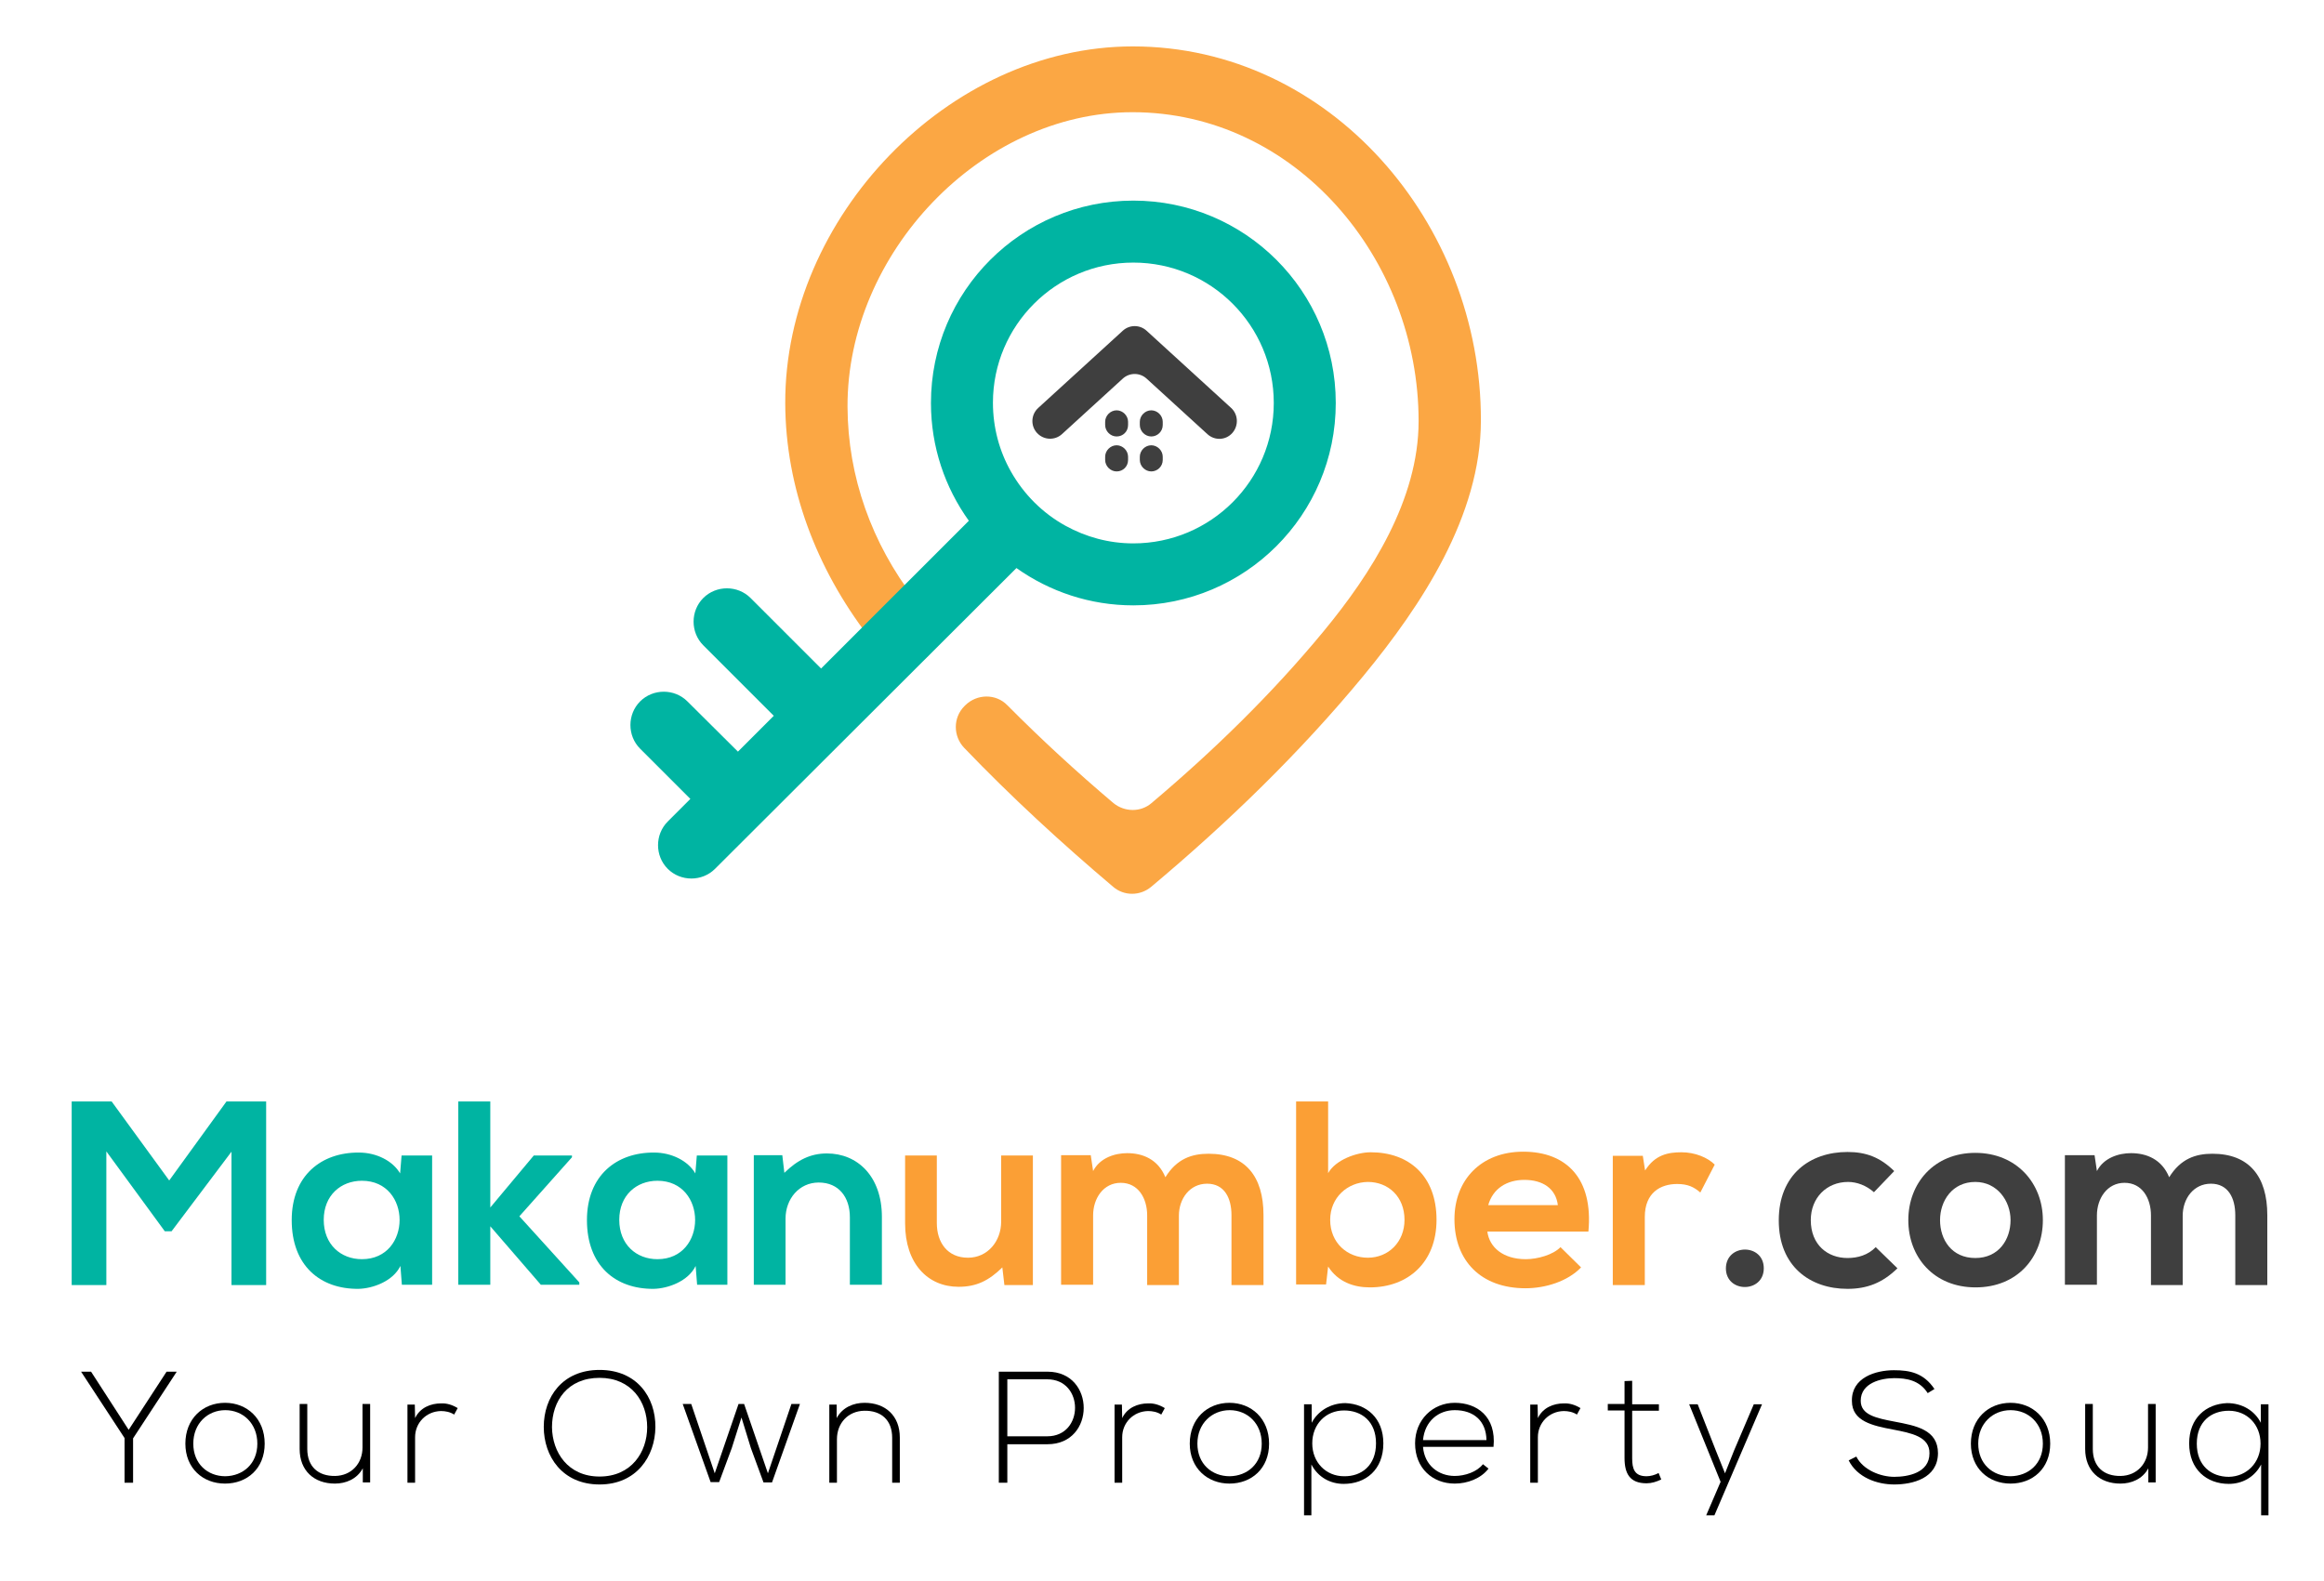
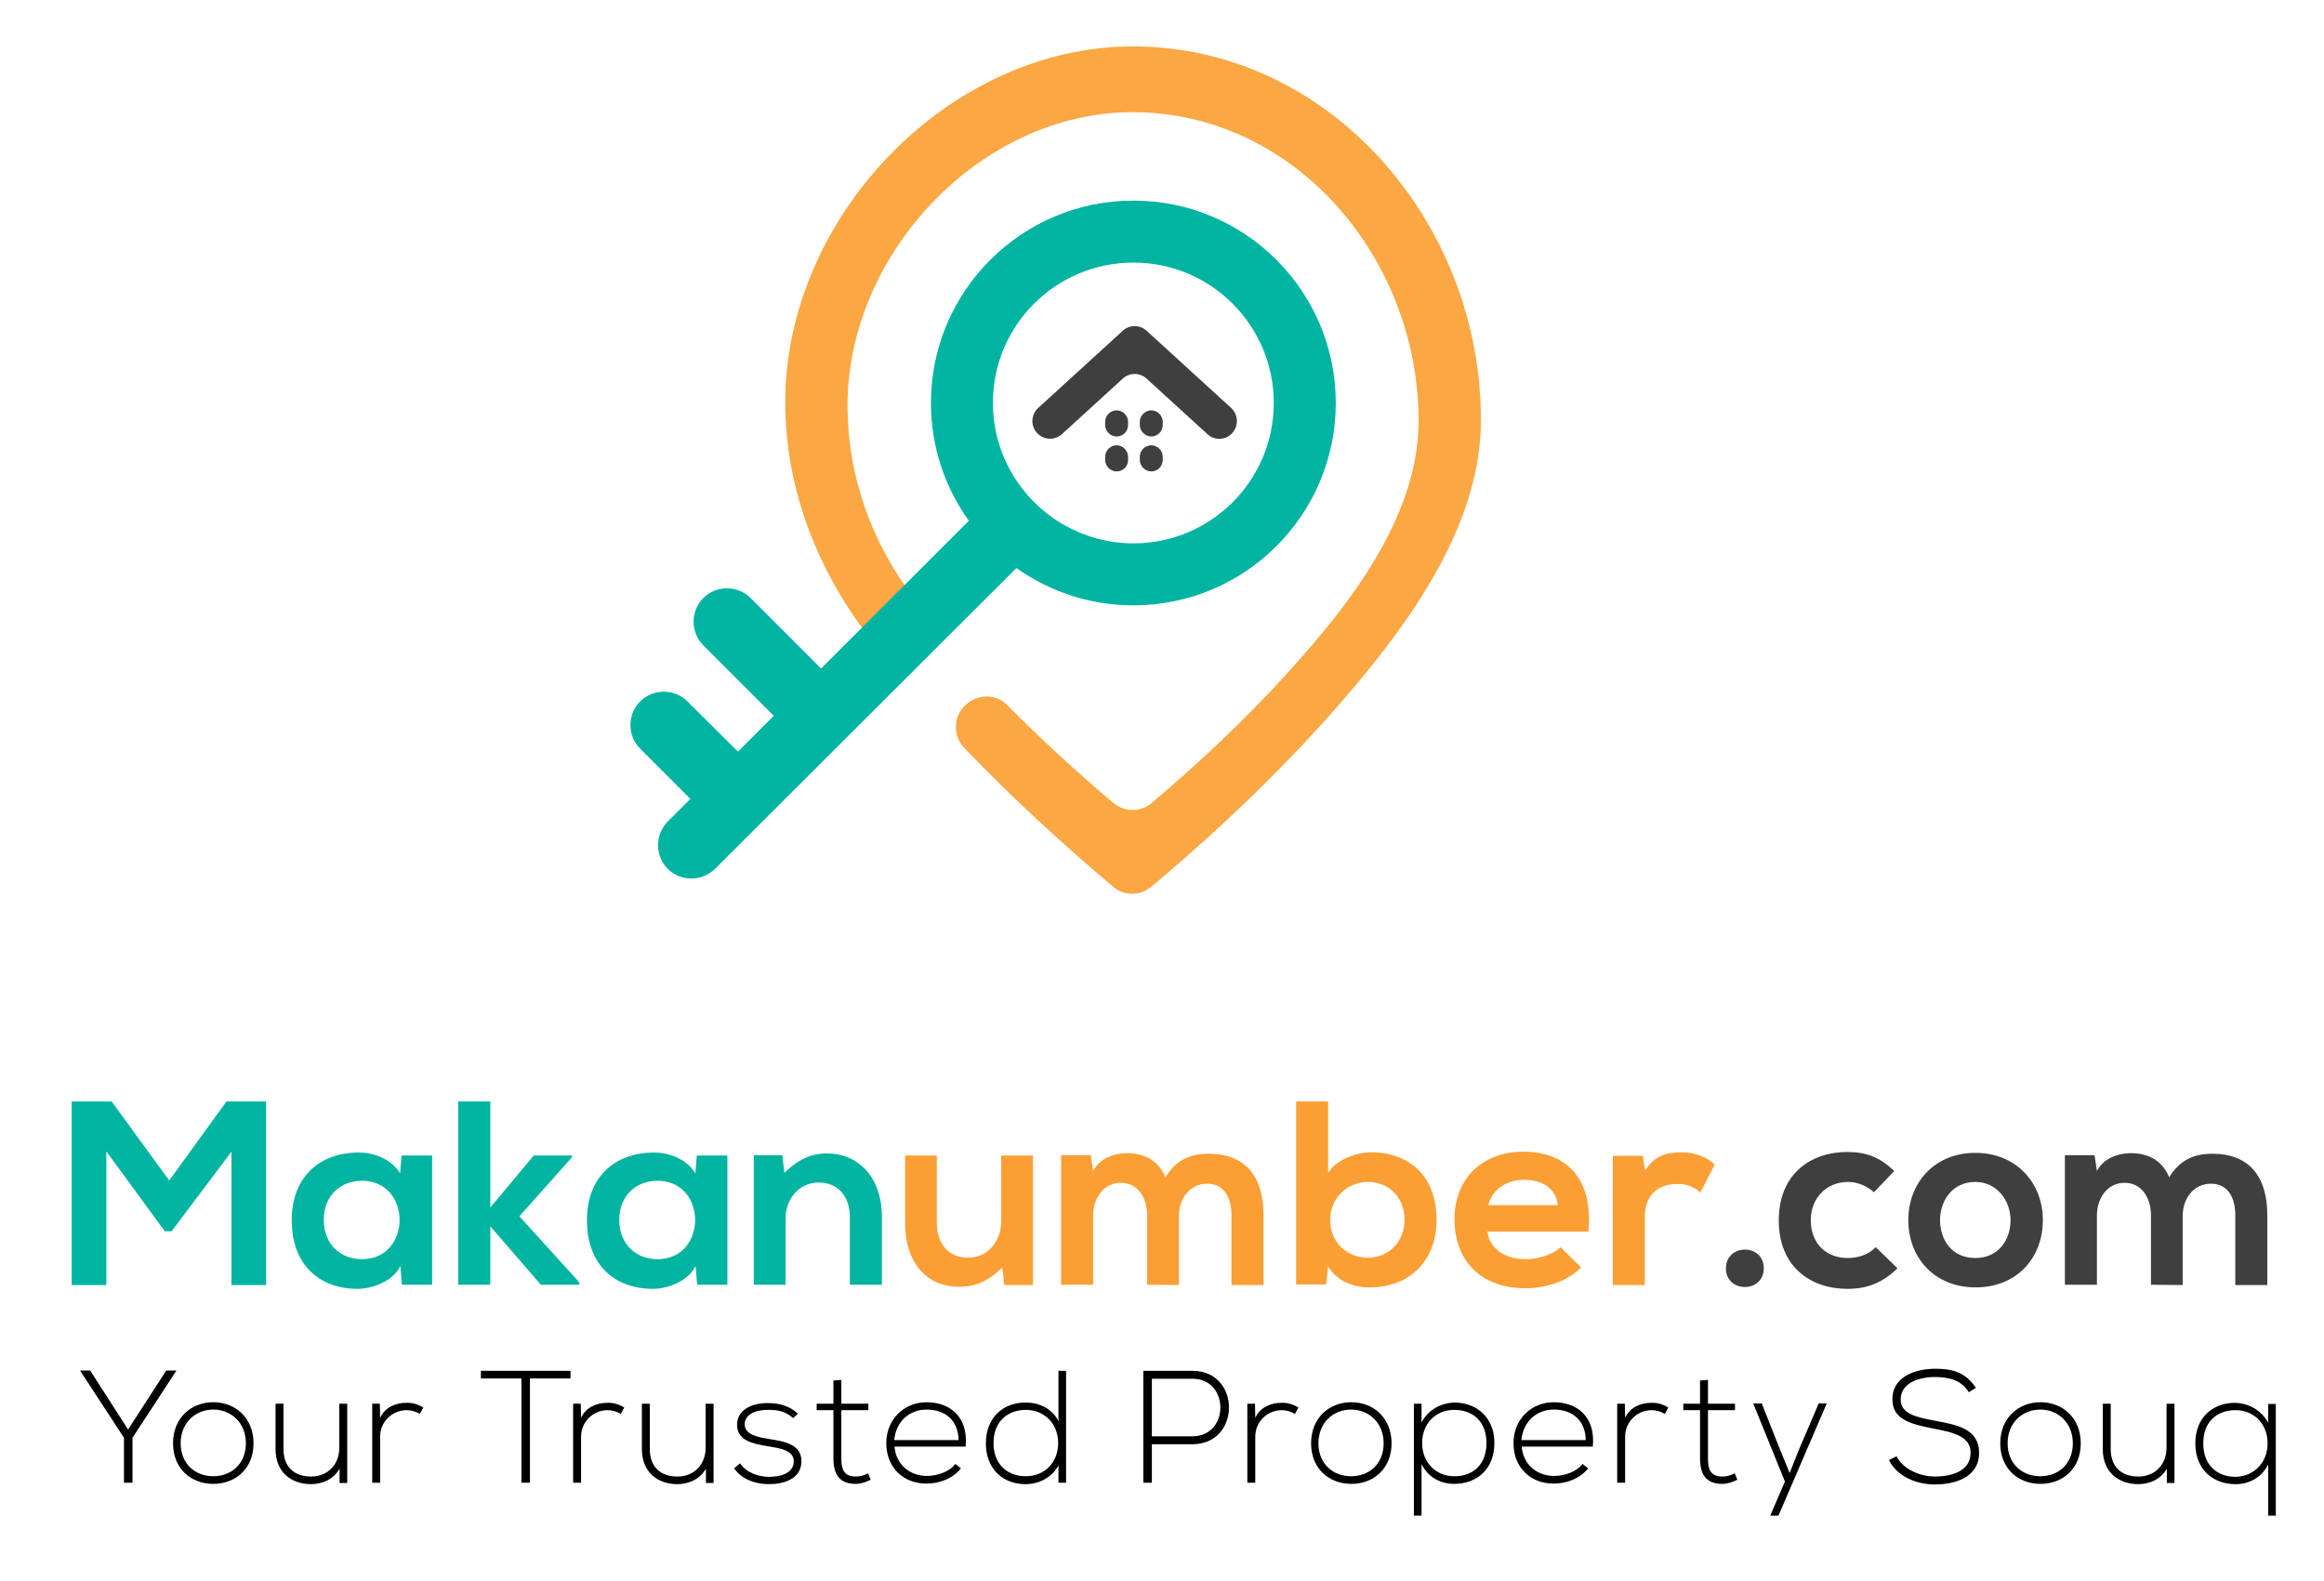
<svg xmlns="http://www.w3.org/2000/svg" version="1.1" id="Layer_1" x="0px" y="0px" viewBox="0 0 791.1 538" style="enable-background:new 0 0 791.1 538;" xml:space="preserve">
  <style type="text/css">
	.st0{fill:#00B4A2;}
	.st1{fill:#FB9F35;}
	.st2{fill:#3F3F3F;}
	.st3{fill:#23A698;}
	.st4{fill:#FBA744;}
</style>
  <g>
    <g>
      <path class="st0" d="M78.8,392.1l-20.4,27.1h-2.3L36.2,392v45.5H24.4V375H38l19.6,26.9L77.1,375h13.5v62.5H78.8V392.1z" />
      <path class="st0" d="M136.7,393.4h10.4v44h-10.3l-0.5-6.4c-2.5,5.2-9.4,7.7-14.3,7.8c-13,0.1-22.7-7.9-22.7-23.4    c0-15.2,10.1-23.1,22.9-23c5.9,0,11.5,2.8,14,7.1L136.7,393.4z M110.2,415.3c0,8.4,5.8,13.4,13,13.4c17.1,0,17.1-26.7,0-26.7    C116,402,110.2,407,110.2,415.3z" />
      <path class="st0" d="M166.9,375v36.1l14.8-17.7h13v0.6l-17.9,20.1l20.4,22.5v0.8h-13.1l-17.2-19.9v19.9H156V375H166.9z" />
      <path class="st0" d="M237.2,393.4h10.4v44h-10.3l-0.5-6.4c-2.5,5.2-9.4,7.7-14.3,7.8c-13,0.1-22.7-7.9-22.7-23.4    c0-15.2,10.1-23.1,22.9-23c5.9,0,11.5,2.8,14,7.1L237.2,393.4z M210.8,415.3c0,8.4,5.8,13.4,13,13.4c17.1,0,17.1-26.7,0-26.7    C216.6,402,210.8,407,210.8,415.3z" />
      <path class="st0" d="M289.3,437.4v-23c0-6.7-3.7-11.8-10.6-11.8c-6.7,0-11.3,5.6-11.3,12.3v22.5h-10.8v-44.1h9.7l0.7,6    c4.5-4.4,8.9-6.6,14.5-6.6c10.4,0,18.7,7.8,18.7,21.6v23.1H289.3z" />
      <path class="st1" d="M318.9,393.4v23c0,6.7,3.7,11.8,10.6,11.8c6.7,0,11.3-5.6,11.3-12.3v-22.5h10.8v44.1h-9.7l-0.7-6    c-4.6,4.5-8.8,6.6-14.9,6.6c-10.5,0-18.2-7.9-18.2-21.6v-23.1H318.9z" />
-       <path class="st1" d="M390.5,437.4v-23.6c0-5.8-3-11.1-9-11.1c-5.9,0-9.4,5.3-9.4,11.1v23.6h-10.9v-44.1h10.1l0.8,5.4    c2.3-4.5,7.4-6.1,11.6-6.1c5.3,0,10.5,2.1,13,8.2c3.9-6.3,9-8,14.7-8c12.5,0,18.7,7.7,18.7,20.9v23.8h-10.9v-23.8    c0-5.8-2.4-10.7-8.3-10.7c-5.9,0-9.6,5.1-9.6,10.9v23.6H390.5z" />
+       <path class="st1" d="M390.5,437.4v-23.6c0-5.8-3-11.1-9-11.1c-5.9,0-9.4,5.3-9.4,11.1v23.6h-10.9v-44.1h10.1l0.8,5.4    c2.3-4.5,7.4-6.1,11.6-6.1c5.3,0,10.5,2.1,13,8.2c3.9-6.3,9-8,14.7-8c12.5,0,18.7,7.7,18.7,20.9v23.8h-10.9v-23.8    c0-5.8-2.4-10.7-8.3-10.7s-9.6,5.1-9.6,10.9v23.6L390.5,437.4L390.5,437.4z" />
      <path class="st1" d="M452.1,375v24.4c2.6-4.6,9.8-7.1,14.5-7.1c12.9,0,22.4,7.9,22.4,23c0,14.5-9.7,23-22.7,23    c-5.4,0-10.8-1.8-14.2-7.1l-0.7,6.1h-10.2V375H452.1z M452.8,415.3c0,7.9,5.9,12.9,12.8,12.9c7,0,12.5-5.3,12.5-12.9    c0-7.9-5.5-12.9-12.5-12.9C458.7,402.5,452.8,407.7,452.8,415.3z" />
      <path class="st1" d="M506.3,419.3c0.7,5.4,5.4,9.4,13.1,9.4c4,0,9.3-1.5,11.8-4.1l7,6.9c-4.6,4.8-12.2,7.1-18.9,7.1    c-15.2,0-24.2-9.4-24.2-23.5c0-13.4,9.1-23,23.4-23c14.7,0,23.9,9.1,22.2,27.2H506.3z M530.3,410.3c-0.7-5.7-5.2-8.6-11.4-8.6    c-5.9,0-10.7,2.9-12.3,8.6H530.3z" />
-       <path class="st1" d="M559.2,393.4l0.8,5.1c3.4-5.4,7.9-6.2,12.4-6.2c4.6,0,8.9,1.8,11.3,4.2l-4.9,9.5c-2.2-1.9-4.3-2.9-7.9-2.9    c-5.7,0-11,3-11,11.2v23.2h-10.9v-44H559.2z" />
+       <path class="st1" d="M559.2,393.4l0.8,5.1c3.4-5.4,7.9-6.2,12.4-6.2c4.6,0,8.9,1.8,11.3,4.2l-4.9,9.5c-2.2-1.9-4.3-2.9-7.9-2.9    c-5.7,0-11,3-11,11.2v23.2H549v-44h10.2V393.4z" />
      <path class="st2" d="M600.4,431.8c0,8.5-12.9,8.5-12.9,0C587.6,423.3,600.4,423.3,600.4,431.8z" />
      <path class="st2" d="M645.9,431.8c-5.1,5-10.4,7-17,7c-12.8,0-23.4-7.7-23.4-23.3c0-15.6,10.6-23.3,23.4-23.3    c6.3,0,11.1,1.8,15.9,6.5l-6.9,7.2c-2.6-2.3-5.8-3.5-8.8-3.5c-7.3,0-12.7,5.4-12.7,13c0,8.4,5.7,12.9,12.5,12.9c3.5,0,7-1,9.6-3.7    L645.9,431.8z" />
-       <path class="st2" d="M695.4,415.4c0,12.7-8.7,22.9-22.9,22.9s-22.9-10.3-22.9-22.9c0-12.6,8.8-22.9,22.8-22.9    S695.4,402.8,695.4,415.4z M660.4,415.4c0,6.7,4,12.9,12,12.9s12-6.3,12-12.9c0-6.6-4.6-13-12-13    C664.6,402.4,660.4,408.8,660.4,415.4z" />
-       <path class="st2" d="M732.2,437.4v-23.6c0-5.8-3-11.1-9-11.1c-5.9,0-9.4,5.3-9.4,11.1v23.6h-10.9v-44.1H713l0.8,5.4    c2.3-4.5,7.4-6.1,11.6-6.1c5.3,0,10.5,2.1,13,8.2c3.9-6.3,9-8,14.7-8c12.5,0,18.7,7.7,18.7,20.9v23.8h-10.9v-23.8    c0-5.8-2.4-10.7-8.3-10.7c-5.9,0-9.6,5.1-9.6,10.9v23.6H732.2z" />
+       <path class="st2" d="M695.4,415.4c0,12.7-8.7,22.9-22.9,22.9s-22.9-10.3-22.9-22.9s8.8-22.9,22.8-22.9S695.4,402.8,695.4,415.4z     M660.4,415.4c0,6.7,4,12.9,12,12.9s12-6.3,12-12.9s-4.6-13-12-13C664.6,402.4,660.4,408.8,660.4,415.4z" />
+       <path class="st2" d="M732.2,437.4v-23.6c0-5.8-3-11.1-9-11.1c-5.9,0-9.4,5.3-9.4,11.1v23.6h-10.9v-44.1H713l0.8,5.4    c2.3-4.5,7.4-6.1,11.6-6.1c5.3,0,10.5,2.1,13,8.2c3.9-6.3,9-8,14.7-8c12.5,0,18.7,7.7,18.7,20.9v23.8h-10.9v-23.8    c0-5.8-2.4-10.7-8.3-10.7c-5.9,0-9.6,5.1-9.6,10.9v23.6L732.2,437.4L732.2,437.4z" />
    </g>
-   </g>
-   <g>
-     <path d="M42.4,489.6L27.6,467V467H31l12.8,19.8L56.7,467h3.4v0.1l-14.8,22.6v15.1h-2.9V489.6z" />
-     <path d="M63.1,491.5c0-8.5,6-13.9,13.5-13.9s13.5,5.4,13.5,13.9c0,8.5-6,13.6-13.5,13.6S63.1,499.9,63.1,491.5z M87.6,491.5   c0-6.9-4.9-11.4-10.9-11.4c-6,0-10.9,4.5-10.9,11.4s4.9,11.1,10.9,11.1C82.7,502.5,87.6,498.4,87.6,491.5z" />
-     <path d="M123.5,504.7v-4.8c-2,3.7-5.8,5.2-9.5,5.2c-7.1,0-12-4.4-12-11.8V478h2.6v15.3c0,6,3.7,9.3,9.5,9.2   c5.5-0.1,9.3-4.2,9.3-9.7V478h2.6v26.7H123.5z" />
-     <path d="M141.2,478.1l0.1,4.7c1.7-3.6,5.4-5,8.8-5c2-0.1,3.9,0.5,5.7,1.6l-1.2,2.2c-1.4-0.9-3-1.2-4.5-1.2c-5,0.1-8.8,4-8.8,8.9   v15.5h-2.6v-26.6H141.2z" />
-     <path d="M223.1,485.9c-0.1,9.9-6.4,19.5-19,19.5c-12.7,0-19-9.6-19-19.6c0-10.1,6.3-19.4,19-19.4   C216.8,466.4,223.2,475.7,223.1,485.9z M187.9,485.9c0.1,8.5,5.4,16.8,16.2,16.8c10.8,0,16.2-8.3,16.2-16.8   c0-8.7-5.4-16.8-16.2-16.8C193.2,469.1,187.9,477,187.9,485.9z" />
-     <path d="M262.8,504.7h-2.9l-4.3-11.7l-3.2-10.4l-3.3,10.4l-4.3,11.6h-2.9l-9.5-26.6h2.9l8,23.6l8.1-23.6h1.9l8.1,23.6l8-23.6h2.9   L262.8,504.7z" />
-     <path d="M284.8,478.1v4.7c2-3.7,5.8-5.2,9.5-5.2c7.1,0,12,4.4,12,11.8v15.4h-2.6v-15.3c0-6-3.7-9.3-9.5-9.2   c-5.5,0.1-9.3,4.2-9.3,9.7v14.8h-2.6v-26.6H284.8z" />
-     <path d="M342.9,491.7v13.1H340V467c5.5,0,11.1,0,16.6,0c16.4,0,16.4,24.7,0,24.7H342.9z M342.9,469.7V489h13.6   c12.6,0,12.6-19.4,0-19.4H342.9z" />
-     <path d="M381.9,478.1l0.1,4.7c1.7-3.6,5.4-5,8.8-5c2-0.1,3.9,0.5,5.7,1.6l-1.2,2.2c-1.4-0.9-3-1.2-4.5-1.2c-5,0.1-8.8,4-8.8,8.9   v15.5h-2.6v-26.6H381.9z" />
-     <path d="M405,491.5c0-8.5,6-13.9,13.5-13.9c7.5,0,13.5,5.4,13.5,13.9c0,8.5-6,13.6-13.5,13.6C411.1,505.1,405,499.9,405,491.5z    M429.5,491.5c0-6.9-4.9-11.4-10.9-11.4c-6,0-11,4.5-11,11.4s4.9,11.1,11,11.1C424.6,502.5,429.5,498.4,429.5,491.5z" />
-     <path d="M443.9,515.9v-37.8h2.6v6.3c2.1-4,6.4-6.7,11.5-6.7c7.2,0.3,12.9,5.1,12.9,13.7c0,9-6,13.8-13.5,13.8   c-4.5,0-8.7-2.2-11-6.6v17.3H443.9z M468.4,491.4c0-7.5-4.9-11.2-10.9-11.2c-6.2,0-10.8,4.7-10.8,11.2c0,6.5,4.7,11.2,10.8,11.2   C463.5,502.7,468.4,498.9,468.4,491.4z" />
-     <path d="M481.7,491.4c0-8,6-13.8,13.5-13.8c7.5,0,14.2,4.6,13.2,15h-24c0.5,6.3,5.3,9.9,10.8,9.9c3.5,0,7.6-1.4,9.6-4l1.9,1.5   c-2.6,3.4-7.2,5.1-11.5,5.1C487.7,505.1,481.7,499.9,481.7,491.4z M506,490.3c-0.1-6.6-4.4-10.2-10.8-10.2   c-5.5,0-10.2,3.7-10.8,10.2H506z" />
-     <path d="M523.4,478.1l0.1,4.7c1.7-3.6,5.4-5,8.8-5c2-0.1,3.9,0.5,5.7,1.6l-1.2,2.2c-1.4-0.9-3-1.2-4.5-1.2c-5,0.1-8.8,4-8.8,8.9   v15.5h-2.6v-26.6H523.4z" />
-     <path d="M555.6,470.1v8h9.1v2.2h-9.1v16.2c0,3.6,0.8,6.1,4.9,6.1c1.3,0,2.8-0.4,4.1-1.1l0.9,2.2c-1.7,0.8-3.3,1.3-5,1.3   c-5.7,0-7.5-3.3-7.5-8.6v-16.2h-5.7v-2.2h5.7v-7.8L555.6,470.1z" />
-     <path d="M599.8,478.1l-16.2,37.8h-2.8l4.9-11.4L575,478.1h2.9l6.2,15.8l3.1,7.7l3.1-7.8l6.7-15.7H599.8z" />
-     <path d="M656.2,474.3c-2.8-4.4-7.2-5.1-11.4-5.1c-4.4,0-11.4,1.6-11.4,7.7c0,4.8,5.2,5.9,11.5,7.1c7.3,1.4,14.8,2.7,14.8,10.8   c-0.1,8.5-8.6,10.6-14.9,10.6c-5.9,0-12.6-2.4-15.5-8.2l2.6-1.3c2.3,4.6,8.3,6.9,12.9,6.9c4.6,0,12-1.3,12-8   c0.1-5.7-6.2-6.9-12.4-8.1c-6.9-1.3-14-2.8-14-9.7c-0.2-8,8.1-10.5,14.3-10.5c5.4,0,10.1,0.9,13.8,6.4L656.2,474.3z" />
-     <path d="M670.9,491.5c0-8.5,6-13.9,13.5-13.9c7.5,0,13.5,5.4,13.5,13.9c0,8.5-6,13.6-13.5,13.6   C676.9,505.1,670.9,499.9,670.9,491.5z M695.4,491.5c0-6.9-4.9-11.4-11-11.4c-6,0-11,4.5-11,11.4s4.9,11.1,11,11.1   C690.5,502.5,695.4,498.4,695.4,491.5z" />
-     <path d="M731.3,504.7v-4.8c-2,3.7-5.8,5.2-9.5,5.2c-7.1,0-12-4.4-12-11.8V478h2.6v15.3c0,6,3.7,9.3,9.5,9.2   c5.5-0.1,9.3-4.2,9.3-9.7V478h2.6v26.7H731.3z" />
-     <path d="M769.7,515.9v-17.3c-2.3,4.4-6.5,6.6-11,6.6c-7.5,0-13.5-4.9-13.5-13.8c0-8.6,5.7-13.4,12.9-13.7c5.2,0,9.4,2.6,11.5,6.7   v-6.3h2.6v37.8H769.7z M769.5,491.5c0-6.5-4.6-11.2-10.8-11.2c-6,0-10.9,3.7-10.9,11.2c0,7.5,4.9,11.3,10.9,11.3   C764.8,502.7,769.5,498,769.5,491.5z" />
  </g>
  <g>
    <path class="st3" d="M444.8,152.5c1.3-4.9,2-10,2-15.3c0-4.5-0.5-8.9-1.5-13.2C446.5,133.5,446.3,143.2,444.8,152.5z" />
  </g>
  <g>
    <g>
      <g>
-         <path class="st4" d="M385.6,15.8c-62.8,0-118.5,58.3-118.3,121.5c0.1,28.9,10.7,56.3,28.2,79.2c1.6,2.2,3.3,4.3,5,6.4     c3.8,4.7,10.8,5,15,0.8v0c3.7-3.7,3.9-9.5,0.7-13.5c-1.7-2.1-3.3-4.2-4.9-6.3c-14.5-18.9-22.7-41.5-22.8-65.4     c-0.2-52.1,45.3-100.3,97-100.3c55.4,0,97.4,49.8,97.4,105.2c0,26.7-16.2,52-32.4,71.6c-17.5,21.2-37.4,40.6-58.5,58.4     c-3.7,3.2-9.2,3.1-13,0c-12.4-10.5-24.5-21.6-36.1-33.3c-3.9-4-10.3-3.9-14.3,0l-0.3,0.3c-3.9,3.9-3.9,10.2-0.1,14.2     c16,16.7,33.2,32.5,50.7,47.3c3.7,3.2,9.2,3.2,13,0c26-21.8,50.7-45.7,72.3-71.9c19.6-23.8,39.9-54.4,39.9-86.8     C504.3,76.1,452.8,15.8,385.6,15.8z" />
+         <path class="st4" d="M385.6,15.8c-62.8,0-118.5,58.3-118.3,121.5c0.1,28.9,10.7,56.3,28.2,79.2c1.6,2.2,3.3,4.3,5,6.4     c3.8,4.7,10.8,5,15,0.8l0,0c3.7-3.7,3.9-9.5,0.7-13.5c-1.7-2.1-3.3-4.2-4.9-6.3c-14.5-18.9-22.7-41.5-22.8-65.4     c-0.2-52.1,45.3-100.3,97-100.3c55.4,0,97.4,49.8,97.4,105.2c0,26.7-16.2,52-32.4,71.6c-17.5,21.2-37.4,40.6-58.5,58.4     c-3.7,3.2-9.2,3.1-13,0c-12.4-10.5-24.5-21.6-36.1-33.3c-3.9-4-10.3-3.9-14.3,0l-0.3,0.3c-3.9,3.9-3.9,10.2-0.1,14.2     c16,16.7,33.2,32.5,50.7,47.3c3.7,3.2,9.2,3.2,13,0c26-21.8,50.7-45.7,72.3-71.9c19.6-23.8,39.9-54.4,39.9-86.8     C504.3,76.1,452.8,15.8,385.6,15.8z" />
      </g>
    </g>
  </g>
-   <path class="st0" d="M385.8,68.3c-38,0-68.9,30.8-68.9,68.9c0,15,4.8,28.8,12.9,40.1l-50.3,50.3l-24-24c-4.4-4.4-11.7-4.4-16.1,0  c-4.4,4.4-4.4,11.7,0,16.1l24,24l-12.2,12.2L234,238.8c-4.4-4.4-11.7-4.4-16.1,0c-4.4,4.4-4.4,11.7,0,16.1L235,272l-7.7,7.7  c-4.4,4.4-4.4,11.7,0,16.1c4.4,4.4,11.7,4.4,16.1,0L346,193.4c11.3,8,25,12.7,39.8,12.7c38,0,68.9-30.8,68.9-68.9  S423.8,68.3,385.8,68.3z M385.8,89.4c26.4,0,47.8,21.4,47.8,47.8S412.2,185,385.8,185c-8.4,0-16.2-2.2-23.1-6  c-7.8-4.3-14.2-10.7-18.6-18.5c-3.9-6.9-6.1-14.9-6.1-23.4C338,110.8,359.4,89.4,385.8,89.4z" />
-   <path class="st2" d="M411,147.8l-20.7-18.9c-2.3-2.1-5.8-2.1-8.1,0l-20.7,18.9c-2.4,2.2-6.2,2.1-8.5-0.4v0c-2.2-2.4-2.1-6.2,0.4-8.5  l28.8-26.3c2.3-2.1,5.8-2.1,8.1,0l28.8,26.3c2.4,2.2,2.6,6,0.4,8.5l0,0C417.3,149.9,413.5,150.1,411,147.8z" />
-   <path class="st2" d="M380.1,148.6L380.1,148.6c-2.1,0-3.9-1.8-3.9-3.9v-1.1c0-2.1,1.8-3.9,3.9-3.9h0c2.1,0,3.9,1.8,3.9,3.9v1.1  C384,146.9,382.3,148.6,380.1,148.6z" />
-   <path class="st2" d="M391.9,148.6L391.9,148.6c-2.1,0-3.9-1.8-3.9-3.9v-1.1c0-2.1,1.8-3.9,3.9-3.9h0c2.1,0,3.9,1.8,3.9,3.9v1.1  C395.8,146.9,394,148.6,391.9,148.6z" />
-   <path class="st2" d="M391.9,160.5L391.9,160.5c-2.1,0-3.9-1.8-3.9-3.9v-1.1c0-2.1,1.8-3.9,3.9-3.9h0c2.1,0,3.9,1.8,3.9,3.9v1.1  C395.8,158.8,394,160.5,391.9,160.5z" />
-   <path class="st2" d="M380.1,160.5L380.1,160.5c-2.1,0-3.9-1.8-3.9-3.9v-1.1c0-2.1,1.8-3.9,3.9-3.9h0c2.1,0,3.9,1.8,3.9,3.9v1.1  C384,158.8,382.3,160.5,380.1,160.5z" />
+   <path class="st0" d="M385.8,68.3c-38,0-68.9,30.8-68.9,68.9c0,15,4.8,28.8,12.9,40.1l-50.3,50.3l-24-24c-4.4-4.4-11.7-4.4-16.1,0  c-4.4,4.4-4.4,11.7,0,16.1l24,24l-12.2,12.2L234,238.8c-4.4-4.4-11.7-4.4-16.1,0c-4.4,4.4-4.4,11.7,0,16.1L235,272l-7.7,7.7  c-4.4,4.4-4.4,11.7,0,16.1s11.7,4.4,16.1,0L346,193.4c11.3,8,25,12.7,39.8,12.7c38,0,68.9-30.8,68.9-68.9S423.8,68.3,385.8,68.3z   M385.8,89.4c26.4,0,47.8,21.4,47.8,47.8S412.2,185,385.8,185c-8.4,0-16.2-2.2-23.1-6c-7.8-4.3-14.2-10.7-18.6-18.5  c-3.9-6.9-6.1-14.9-6.1-23.4C338,110.8,359.4,89.4,385.8,89.4z" />
+   <path class="st2" d="M411,147.8l-20.7-18.9c-2.3-2.1-5.8-2.1-8.1,0l-20.7,18.9c-2.4,2.2-6.2,2.1-8.5-0.4l0,0  c-2.2-2.4-2.1-6.2,0.4-8.5l28.8-26.3c2.3-2.1,5.8-2.1,8.1,0l28.8,26.3c2.4,2.2,2.6,6,0.4,8.5l0,0C417.3,149.9,413.5,150.1,411,147.8  z" />
+   <path class="st2" d="M380.1,148.6L380.1,148.6c-2.1,0-3.9-1.8-3.9-3.9v-1.1c0-2.1,1.8-3.9,3.9-3.9l0,0c2.1,0,3.9,1.8,3.9,3.9v1.1  C384,146.9,382.3,148.6,380.1,148.6z" />
+   <path class="st2" d="M391.9,148.6L391.9,148.6c-2.1,0-3.9-1.8-3.9-3.9v-1.1c0-2.1,1.8-3.9,3.9-3.9l0,0c2.1,0,3.9,1.8,3.9,3.9v1.1  C395.8,146.9,394,148.6,391.9,148.6z" />
+   <path class="st2" d="M391.9,160.5L391.9,160.5c-2.1,0-3.9-1.8-3.9-3.9v-1.1c0-2.1,1.8-3.9,3.9-3.9l0,0c2.1,0,3.9,1.8,3.9,3.9v1.1  C395.8,158.8,394,160.5,391.9,160.5z" />
+   <path class="st2" d="M380.1,160.5L380.1,160.5c-2.1,0-3.9-1.8-3.9-3.9v-1.1c0-2.1,1.8-3.9,3.9-3.9l0,0c2.1,0,3.9,1.8,3.9,3.9v1.1  C384,158.8,382.3,160.5,380.1,160.5z" />
+   <g>
+     <path d="M42.2,489.5l-14.9-22.8v-0.1h3.4l12.9,20.1l13-20.1h3.4v0.1l-14.9,22.8v15.3h-2.9V489.5z" />
+     <path d="M58.9,491.4c0-8.6,6.1-14,13.7-14s13.7,5.4,13.7,14s-6.1,13.8-13.7,13.8S58.9,500,58.9,491.4z M83.7,491.4   c0-7-5-11.5-11.1-11.5c-6.1,0-11.1,4.5-11.1,11.5s5,11.2,11.1,11.2C78.7,502.6,83.7,498.4,83.7,491.4z" />
+     <path d="M115.6,504.8V500c-2.1,3.7-5.8,5.2-9.6,5.3c-7.2,0-12.2-4.4-12.2-11.9v-15.5h2.7v15.5c0,6.1,3.8,9.4,9.6,9.3   c5.6-0.1,9.4-4.2,9.4-9.8v-15h2.7v27H115.6z" />
+     <path d="M129.3,477.9l0.1,4.8c1.7-3.7,5.5-5.1,8.9-5.1c2-0.1,4,0.5,5.8,1.6l-1.2,2.2c-1.4-0.9-3-1.3-4.6-1.3c-5,0.1-8.9,4.1-8.9,9   v15.7h-2.7v-26.9H129.3z" />
+     <path d="M177.5,469.3h-13.8v-2.6h30.5v2.6h-13.8v35.5h-2.9V469.3z" />
+     <path d="M197.7,477.9l0.1,4.8c1.7-3.7,5.5-5.1,8.9-5.1c2-0.1,4,0.5,5.8,1.6l-1.2,2.2c-1.4-0.9-3-1.3-4.6-1.3c-5,0.1-8.9,4.1-8.9,9   v15.7h-2.7v-26.9H197.7z" />
+     <path d="M240.3,504.8V500c-2.1,3.7-5.8,5.2-9.6,5.3c-7.2,0-12.2-4.4-12.2-11.9v-15.5h2.7v15.5c0,6.1,3.8,9.4,9.6,9.3   c5.6-0.1,9.4-4.2,9.4-9.8v-15h2.7v27H240.3z" />
+     <path d="M270,482.8c-2.7-2.4-5.4-2.8-8.4-2.8c-4.2-0.1-8.2,1.5-8.1,5c0.1,3.6,4.8,4.3,8.2,4.9c4.8,0.8,11.4,1.6,11.1,7.9   c-0.2,5.9-6.3,7.5-11.1,7.5c-4.7,0-9.4-1.8-11.8-5.4l2-1.7c2.2,3.2,6.3,4.6,9.9,4.6c3.3,0,8.2-0.9,8.4-5.1c0.1-3.9-4.4-4.6-8.8-5.3   c-5.2-0.9-10.4-1.9-10.5-7.2c-0.1-5.3,5.2-7.6,10.7-7.5c3.9,0,7.4,1.1,10,3.6L270,482.8z" />
+     <path d="M286.4,469.8v8.1h9.2v2.2h-9.2v16.4c0,3.7,0.8,6.2,5,6.2c1.3,0,2.8-0.4,4.1-1.1l0.9,2.2c-1.7,0.8-3.4,1.4-5.1,1.4   c-5.7,0-7.6-3.4-7.6-8.7v-16.4H278v-2.2h5.7V470L286.4,469.8z" />
+     <path d="M301.7,491.3c0-8.1,6.1-13.9,13.7-13.9c7.6,0,14.3,4.6,13.3,15.1h-24.2c0.5,6.3,5.4,10,11,10c3.5,0,7.7-1.4,9.7-4.1   l1.9,1.5c-2.6,3.4-7.3,5.2-11.6,5.2C307.8,505.2,301.7,499.9,301.7,491.3z M326.3,490.3c-0.1-6.6-4.4-10.4-10.9-10.4   c-5.6,0-10.4,3.8-11,10.4H326.3z" />
+     <path d="M362.9,466.7v38.1h-2.6v-5.9c-2.2,4.1-6.6,6.4-11.2,6.4c-7.5,0-13.5-5-13.5-13.9c0-8.9,6-13.9,13.5-13.9   c4.6,0,9,2,11.2,6.3v-17.1H362.9z M338.2,491.3c0,7.5,5,11.3,11,11.3c6.3,0,11-4.6,11-11.3s-4.8-11.3-11-11.3   C343.2,480,338.2,483.8,338.2,491.3z" />
+     <path d="M392.1,491.6v13.2h-2.9v-38.1c5.6,0,11.2,0,16.7,0c16.6,0,16.6,25,0,25H392.1z M392.1,469.4v19.6h13.8   c12.7,0,12.7-19.6,0-19.6H392.1z" />
+     <path d="M427.2,477.9l0.1,4.8c1.7-3.7,5.5-5.1,8.9-5.1c2-0.1,4,0.5,5.8,1.6l-1.2,2.2c-1.4-0.9-3-1.3-4.6-1.3c-5,0.1-8.9,4.1-8.9,9   v15.7h-2.7v-26.9H427.2z" />
+     <path d="M446.3,491.4c0-8.6,6.1-14,13.7-14c7.6,0,13.7,5.4,13.7,14s-6.1,13.8-13.7,13.8C452.4,505.2,446.3,500,446.3,491.4z    M471,491.4c0-7-5-11.5-11.1-11.5c-6.1,0-11.1,4.5-11.1,11.5s5,11.2,11.1,11.2C466.1,502.6,471,498.4,471,491.4z" />
+     <path d="M481.3,516v-38.1h2.6v6.4c2.1-4.1,6.4-6.8,11.7-6.8c7.3,0.3,13.1,5.2,13.1,13.8c0,9-6.1,13.9-13.7,13.9   c-4.6,0-8.8-2.2-11.1-6.7V516H481.3z M506,491.3c0-7.6-4.9-11.3-11-11.3c-6.3,0-10.9,4.7-10.9,11.3s4.7,11.3,10.9,11.3   C501.1,502.7,506,498.9,506,491.3z" />
+     <path d="M515.2,491.3c0-8.1,6.1-13.9,13.7-13.9c7.6,0,14.3,4.6,13.3,15.1h-24.2c0.5,6.3,5.4,10,11,10c3.5,0,7.7-1.4,9.7-4.1   l1.9,1.5c-2.6,3.4-7.3,5.2-11.6,5.2C521.3,505.2,515.2,499.9,515.2,491.3z M539.8,490.3c-0.1-6.6-4.4-10.4-10.9-10.4   c-5.6,0-10.4,3.8-11,10.4H539.8z" />
+     <path d="M553.1,477.9l0.1,4.8c1.7-3.7,5.5-5.1,8.9-5.1c2-0.1,4,0.5,5.8,1.6l-1.2,2.2c-1.4-0.9-3-1.3-4.6-1.3c-5,0.1-8.9,4.1-8.9,9   v15.7h-2.7v-26.9H553.1z" />
+     <path d="M581.4,469.8v8.1h9.2v2.2h-9.2v16.4c0,3.7,0.8,6.2,5,6.2c1.3,0,2.8-0.4,4.1-1.1l0.9,2.2c-1.7,0.8-3.4,1.4-5.1,1.4   c-5.7,0-7.6-3.4-7.6-8.7v-16.4H573v-2.2h5.7V470L581.4,469.8z" />
+     <path d="M621.8,477.9L605.4,516h-2.8l5-11.6l-10.8-26.6h2.9l6.3,15.9l3.2,7.8l3.1-7.8l6.8-15.9H621.8z" />
+     <path d="M670.2,474c-2.8-4.5-7.2-5.1-11.6-5.2c-4.5,0-11.6,1.6-11.6,7.7c0,4.8,5.2,6,11.7,7.2c7.4,1.4,15,2.7,15,11   c-0.1,8.6-8.7,10.7-15.1,10.7c-5.9,0-12.7-2.5-15.6-8.3l2.6-1.3c2.3,4.6,8.3,6.9,13,6.9c4.7,0,12.2-1.3,12.2-8.1   c0.1-5.7-6.3-7-12.5-8.2c-7-1.4-14.1-2.8-14.1-9.8c-0.2-8.1,8.2-10.6,14.5-10.6c5.4,0,10.2,0.9,13.9,6.5L670.2,474z" />
+     <path d="M680.9,491.4c0-8.6,6.1-14,13.7-14c7.6,0,13.7,5.4,13.7,14s-6.1,13.8-13.7,13.8C687,505.2,680.9,500,680.9,491.4z    M705.6,491.4c0-7-5-11.5-11.1-11.5c-6.1,0-11.1,4.5-11.1,11.5s5,11.2,11.1,11.2C700.7,502.6,705.6,498.4,705.6,491.4z" />
+     <path d="M737.6,504.8V500c-2.1,3.7-5.8,5.2-9.6,5.3c-7.2,0-12.2-4.4-12.2-11.9v-15.5h2.7v15.5c0,6.1,3.8,9.4,9.6,9.3   c5.6-0.1,9.4-4.2,9.4-9.8v-15h2.7v27H737.6z" />
+     <path d="M772.1,516v-17.4c-2.3,4.5-6.5,6.7-11.1,6.7c-7.6,0-13.7-4.9-13.7-13.9c0-8.7,5.8-13.6,13.1-13.8c5.2,0,9.5,2.7,11.7,6.8   v-6.4h2.6V516H772.1z M771.9,491.4c0-6.6-4.6-11.3-10.9-11.3c-6.1,0-11,3.7-11,11.3s4.9,11.4,11,11.4   C767.2,502.7,771.9,498,771.9,491.4z" />
+   </g>
</svg>
